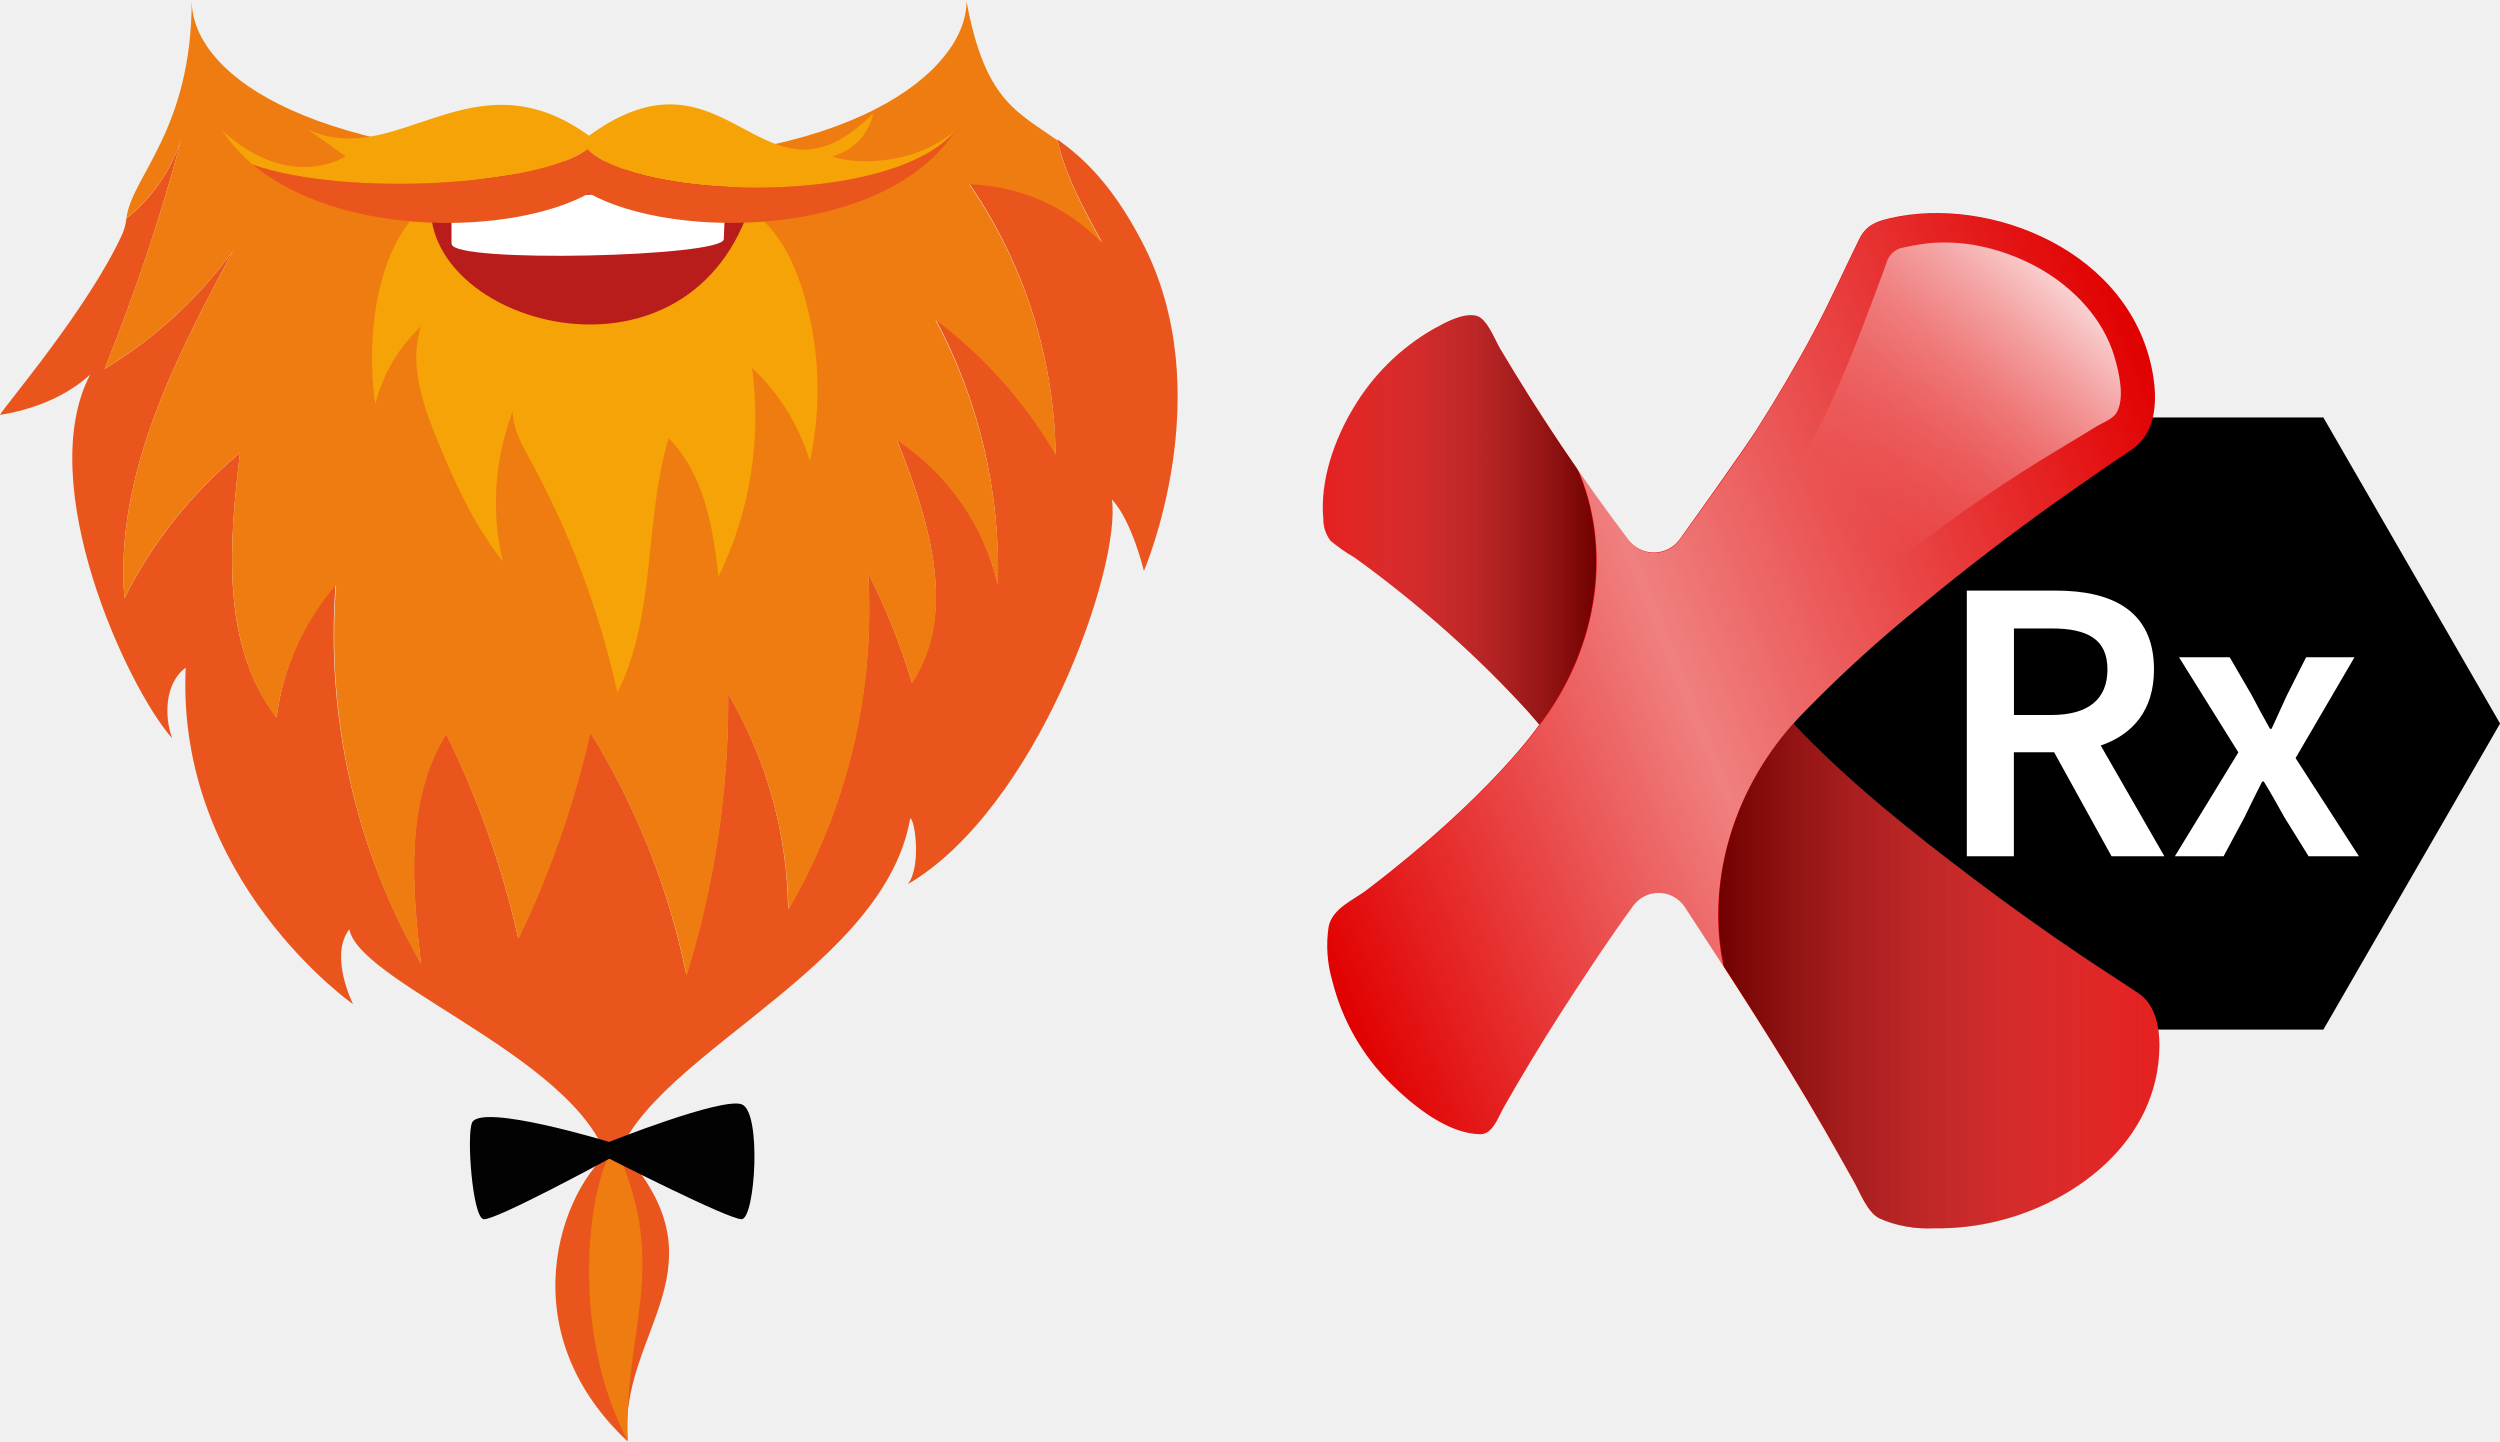
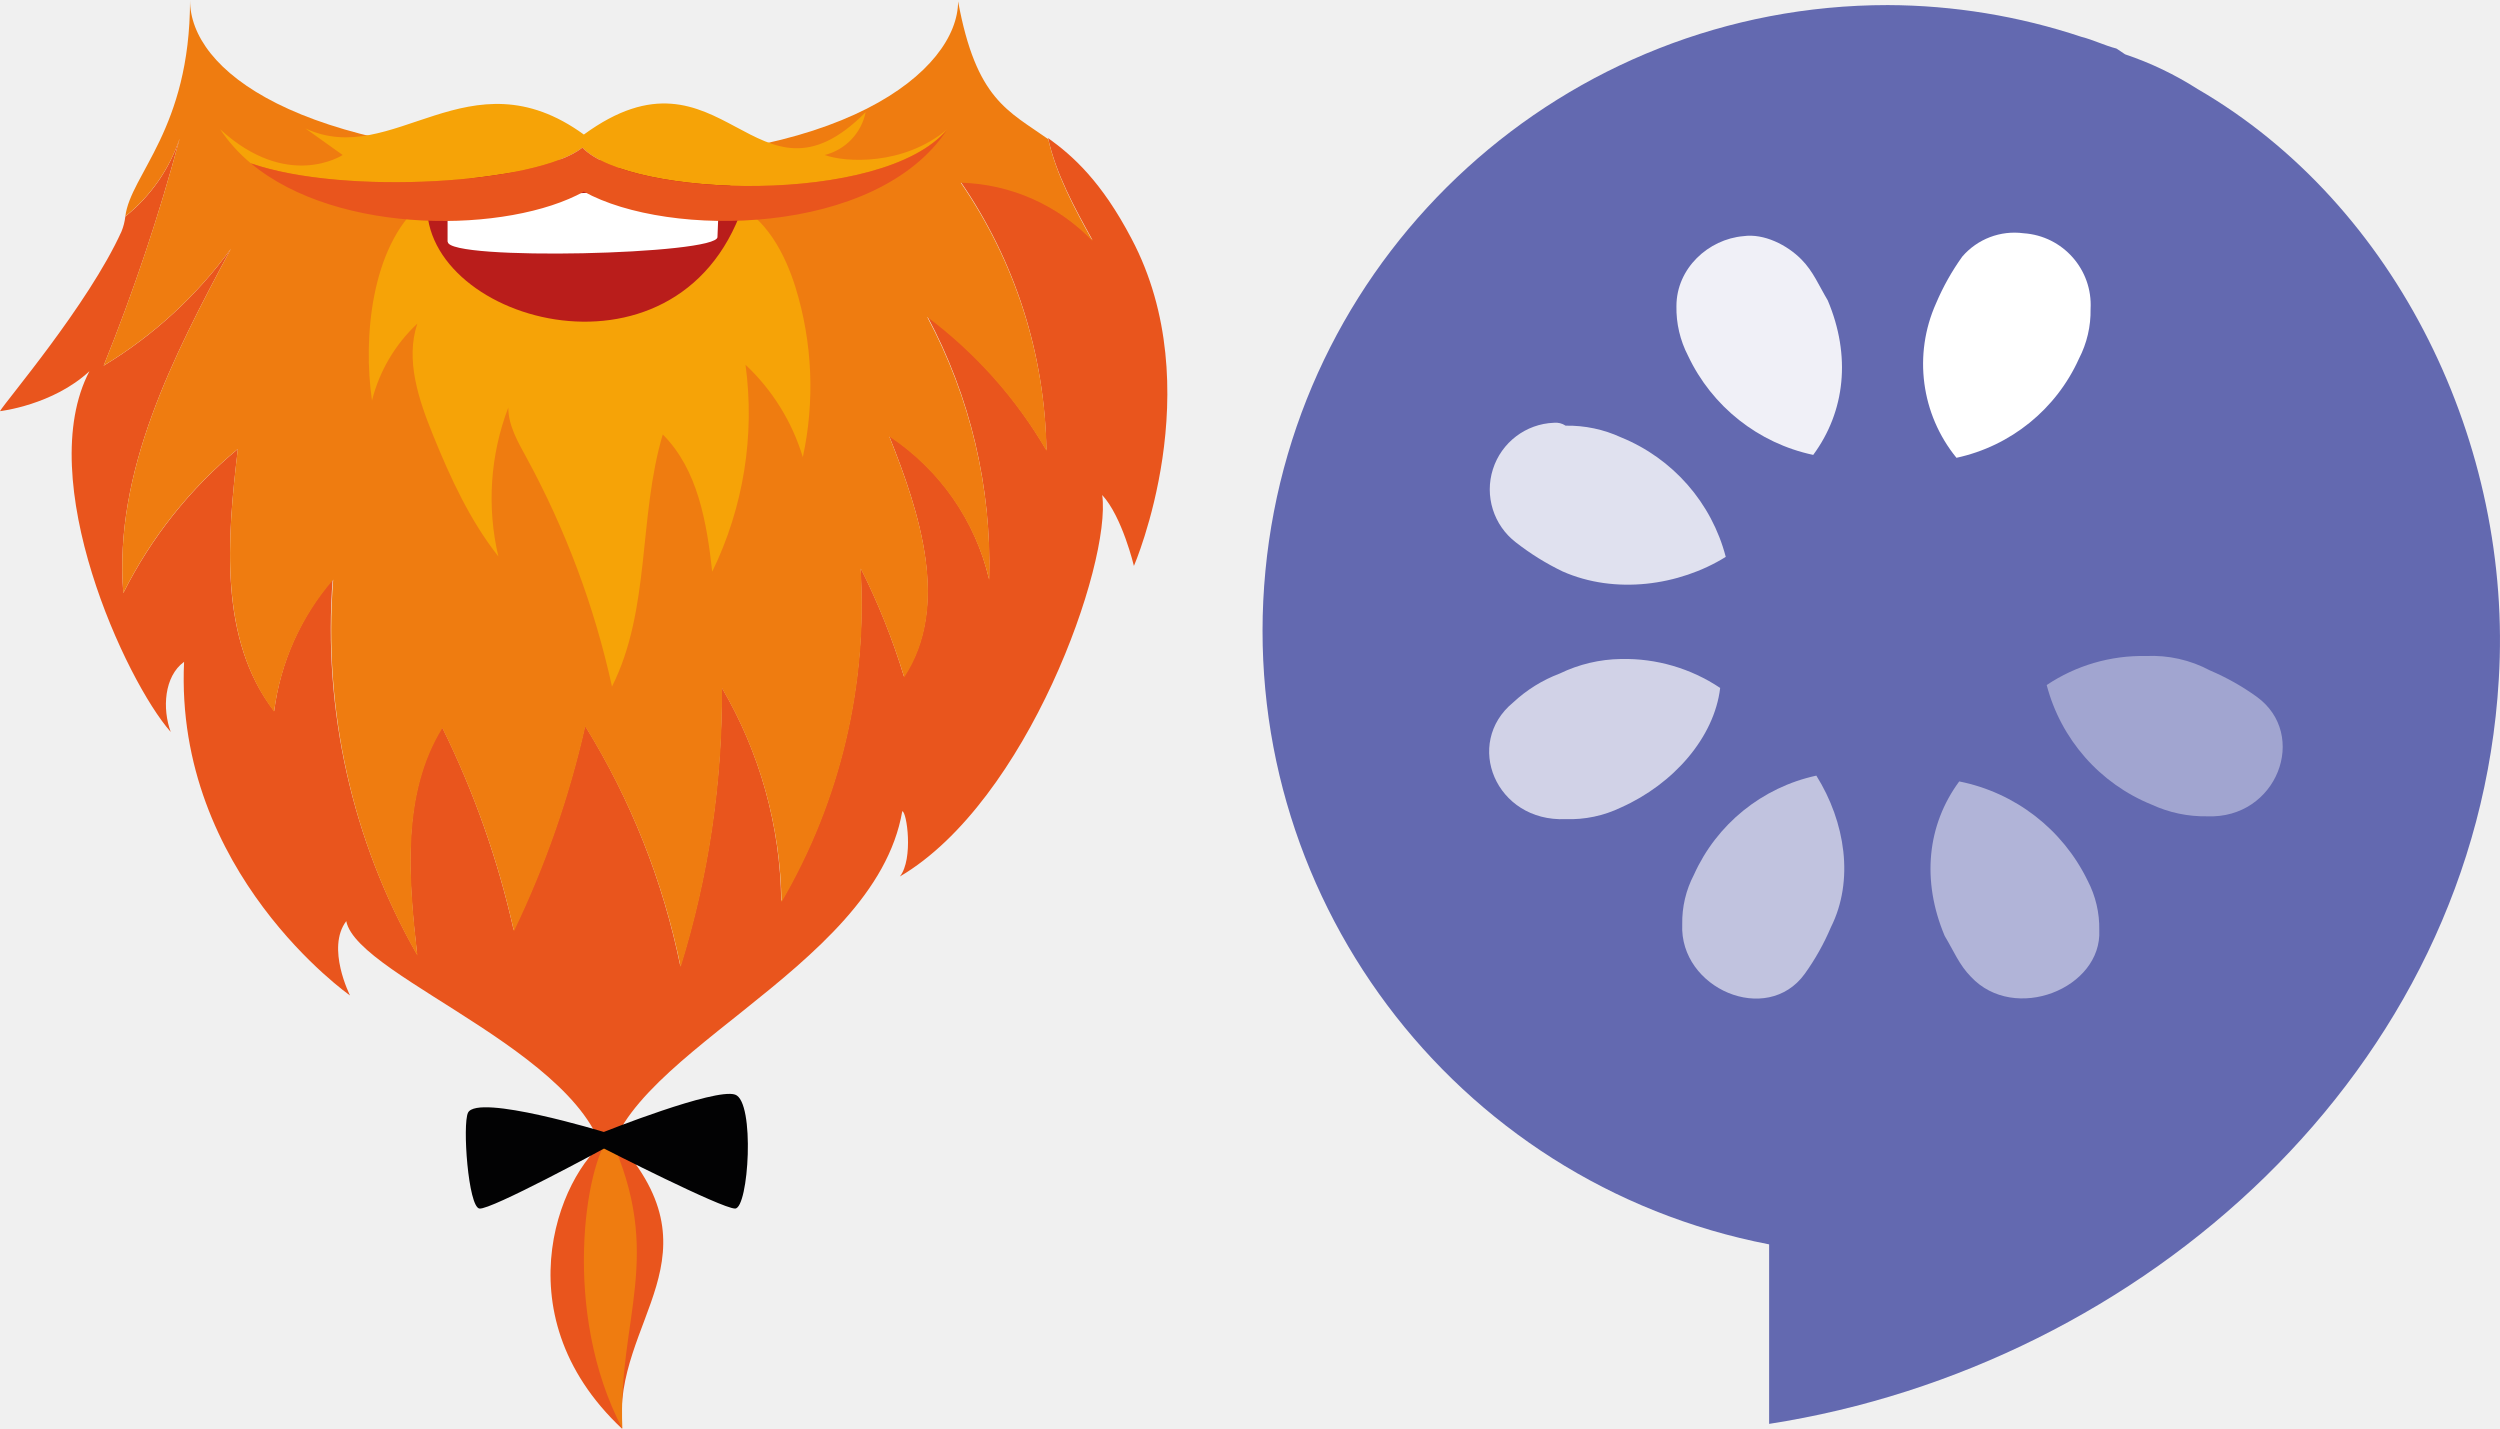
- <svg xmlns="http://www.w3.org/2000/svg" xmlns:xlink="http://www.w3.org/1999/xlink" id="Layer_1" data-name="Layer 1" viewBox="0 0 341.68 196.99">
+ <svg xmlns="http://www.w3.org/2000/svg" id="Layer_1" data-name="Layer 1" viewBox="0 0 344.69 196.99">
  <defs>
-     <style>.cls-1{fill:#e9551d;}.cls-2{fill:#ef7c10;}.cls-3{fill:#f6a307;}.cls-4{fill:#b91d1b;}.cls-5{fill:#fff;}.cls-6{fill:#020203;}.cls-7{fill-rule:evenodd;}.cls-8{fill:#e10000;}.cls-9{fill:url(#linear-gradient);}.cls-10,.cls-11{opacity:0.5;isolation:isolate;}.cls-10{fill:url(#linear-gradient-2);}.cls-11{fill:url(#linear-gradient-3);}.cls-12{fill:url(#linear-gradient-4);}.cls-13{fill:url(#linear-gradient-5);}.cls-14{fill:url(#linear-gradient-6);}.cls-15{opacity:0.9;}.cls-16{fill:url(#linear-gradient-7);}</style>
-     <linearGradient id="linear-gradient" x1="174.12" y1="82.93" x2="300.11" y2="133.84" gradientTransform="matrix(1, 0, 0, -1, 0, 198)" gradientUnits="userSpaceOnUse">
-       <stop offset="0" stop-color="#fff" stop-opacity="0" />
-       <stop offset="0.44" stop-color="#fff" stop-opacity="0.5" />
-       <stop offset="1" stop-color="#fff" stop-opacity="0" />
-     </linearGradient>
-     <linearGradient id="linear-gradient-2" x1="180.73" y1="126.97" x2="218.12" y2="126.97" gradientTransform="matrix(1, 0, 0, -1, 0, 198)" gradientUnits="userSpaceOnUse">
-       <stop offset="0" stop-color="#fff" stop-opacity="0.25" />
-       <stop offset="1" />
-     </linearGradient>
-     <linearGradient id="linear-gradient-3" x1="234.89" y1="64.65" x2="295.13" y2="64.65" gradientTransform="matrix(1, 0, 0, -1, 0, 198)" gradientUnits="userSpaceOnUse">
-       <stop offset="0" />
-       <stop offset="1" stop-color="#fff" stop-opacity="0.25" />
-     </linearGradient>
-     <linearGradient id="linear-gradient-4" x1="186.31" y1="53.97" x2="186.94" y2="54.23" xlink:href="#linear-gradient" />
-     <linearGradient id="linear-gradient-5" x1="188.04" y1="51.52" x2="188.93" y2="51.88" xlink:href="#linear-gradient" />
-     <linearGradient id="linear-gradient-6" x1="233.97" y1="67.63" x2="234.76" y2="67.95" xlink:href="#linear-gradient" />
-     <linearGradient id="linear-gradient-7" x1="244.23" y1="122.78" x2="281.41" y2="159.95" gradientTransform="matrix(1, 0, 0, -1, 0, 198)" gradientUnits="userSpaceOnUse">
-       <stop offset="0.17" stop-color="#fff" stop-opacity="0" />
-       <stop offset="0.25" stop-color="#fff" stop-opacity="0.03" />
-       <stop offset="0.36" stop-color="#fff" stop-opacity="0.11" />
-       <stop offset="0.5" stop-color="#fff" stop-opacity="0.24" />
-       <stop offset="0.66" stop-color="#fff" stop-opacity="0.42" />
-       <stop offset="0.83" stop-color="#fff" stop-opacity="0.65" />
-       <stop offset="1" stop-color="#fff" stop-opacity="0.9" />
-     </linearGradient>
+     <style>.cls-1{fill:#e9551d;}.cls-2{fill:#ef7c10;}.cls-3{fill:#f6a307;}.cls-4{fill:#b91d1b;}.cls-10,.cls-11,.cls-12,.cls-13,.cls-5,.cls-8,.cls-9{fill:#fff;}.cls-6{fill:#020203;}.cls-7{fill:#6369b0;}.cls-8{opacity:0.9;}.cls-10,.cls-11,.cls-12,.cls-13,.cls-8,.cls-9{isolation:isolate;}.cls-9{opacity:0.8;}.cls-10{opacity:0.7;}.cls-11{opacity:0.6;}.cls-12{opacity:0.5;}.cls-13{opacity:0.4;}</style>
  </defs>
  <path class="cls-1" d="M132.43,25a67.06,67.06,0,0,1,11.84,37,62.35,62.35,0,0,0-16.46-18.52,72.4,72.4,0,0,1,8.56,36.33A32.55,32.55,0,0,0,122.56,60c4.3,10.75,8.43,23.54,2.07,33.22a93.32,93.32,0,0,0-6-15,81.24,81.24,0,0,1-10.92,46,59.57,59.57,0,0,0-8.2-29.47,126.42,126.42,0,0,1-5.71,38.43A101.78,101.78,0,0,0,80.66,100a132.76,132.76,0,0,1-9.84,28.19,125.3,125.3,0,0,0-9.87-28c-5.64,9.15-4.66,20.73-3.44,31.38A90.38,90.38,0,0,1,45.87,79.8,34.75,34.75,0,0,0,37.8,98c-7.64-9.9-6.49-23.7-5-36.13A61.79,61.79,0,0,0,17,81.74C15.67,65,23.87,49.11,31.84,34.26A60.07,60.07,0,0,1,14.29,50.39,269.29,269.29,0,0,0,24.79,19a23.14,23.14,0,0,1-7.51,10.82,7.78,7.78,0,0,1-.53,2.07C12.16,42,.62,55.48,0,56.66c0,0,7.28-.82,12.33-5.51-7.81,14.92,5,42.72,11.21,49.74-1.18-3.18-.92-7.67,1.84-9.67-1.35,29.05,22.88,46,22.88,46s-3.32-6.56-.52-10.25c1.57,8,35.9,19.14,35.9,35.14,0-16.23,36.92-28,40.76-50.29.62,0,1.57,6.59-.33,9,17.58-10.33,29.18-43.12,27.9-52.6,2.76,3,4.37,9.78,4.37,9.78s10.59-24.5-.33-45.12C151.88,25,147.94,21.47,144.5,19c1.11,5,3.64,9.58,6.13,14.07A26.35,26.35,0,0,0,132.43,25Z" transform="translate(0 0.03)" />
  <path class="cls-2" d="M78.56,22C40.72,21.05,26.2,9.6,26.2,0,26.2,17.8,18,24,17.28,29.8A23.17,23.17,0,0,0,24.79,19a271.19,271.19,0,0,1-10.5,31.38A60.19,60.19,0,0,0,31.84,34.26C23.87,49.11,15.67,65,17,81.74A61.3,61.3,0,0,1,32.79,61.87c-1.48,12.43-2.59,26.26,5,36.23a34.73,34.73,0,0,1,8.15-18.2,90.44,90.44,0,0,0,11.61,51.84c-1.18-10.65-2.2-22.23,3.44-31.38a124.14,124.14,0,0,1,9.87,28,132.85,132.85,0,0,0,9.84-28.2,101.58,101.58,0,0,1,13.15,33.15,126.41,126.41,0,0,0,5.7-38.43,59.84,59.84,0,0,1,8.2,29.48,81.16,81.16,0,0,0,10.92-46,95.2,95.2,0,0,1,6,15c6.36-9.7,2.23-22.49-2.06-33.21A32.71,32.71,0,0,1,136.4,80a72.4,72.4,0,0,0-8.56-36.33A62.35,62.35,0,0,1,144.3,62.16a67.08,67.08,0,0,0-11.83-37,26.16,26.16,0,0,1,18.19,8.07c-2.49-4.49-5-9.08-6.13-14.07-5.54-3.93-9.93-5.44-12.43-19C132.07,9.6,116.43,22.88,78.56,22Z" transform="translate(0 0.03)" />
  <path class="cls-3" d="M57.94,28.19c-6.69,5.81-7.93,18.3-6.65,27a21.77,21.77,0,0,1,6.25-10.6c-1.67,5,.17,10.46,2.17,15.38,2.39,5.9,5.08,11.74,9,16.72a35.11,35.11,0,0,1,1.37-20.53c0,2.46,1.32,4.73,2.5,6.89a119.73,119.73,0,0,1,11.8,31.58C89.72,84,88,71.25,91.38,59.87,96.23,64.72,97.44,72,98.2,78.79a49.89,49.89,0,0,0,4.59-28.53A29,29,0,0,1,110.69,63a46.23,46.23,0,0,0-1-23.38c-1.48-4.75-4.07-9.6-8.63-11.74a18.64,18.64,0,0,0-5.54-1.44c-3.28-.46-6.59-.72-9.9-1a64.07,64.07,0,0,0-12.23-.1,21.66,21.66,0,0,0-11.25,4.36" transform="translate(0 0.03)" />
  <path class="cls-4" d="M58.94,27.08C57.05,44,93.28,54.82,102.4,28.52,105.22,20.39,59.38,22.75,58.94,27.08Z" transform="translate(0 0.03)" />
  <path class="cls-5" d="M61.74,33.31c0,2.66,37.25,1.77,37.18-.66,0-.52.26-6.13.3-6.75-10.46.56-28.36.29-37.51,3.08v4.33Z" transform="translate(0 0.03)" />
  <path class="cls-3" d="M80.3,20.33c6.59,6.85,41.41,8.06,50.3-2.53-6.07,5.08-14.14,4.56-16.89,3.54a7.66,7.66,0,0,0,5.64-5.9C104.17,30.75,99.71,4.49,80.5,18.52,64.63,7,54.2,23.34,42.1,17.67l5.15,3.67s-7.58,5-16.89-3.54a21.69,21.69,0,0,0,4.23,4.69C47.57,27,74.13,25.24,80.3,20.33Z" transform="translate(0 0.03)" />
  <path class="cls-1" d="M80.5,26.39c11.67,6.49,40.42,6.2,50.1-8.56h0c-8.89,10.56-43.71,9.35-50.3,2.5C74.13,25.24,47.57,27,34.59,22.49,46.69,32.56,70.2,32.13,80.5,26.39Z" transform="translate(0 0.03)" />
  <path class="cls-1" d="M84.46,156.63c-6.75,3.77-15.9,24.2,1.31,40.33-1.31-15.15,14.3-23.81-1.31-40.33" transform="translate(0 0.03)" />
  <path class="cls-2" d="M84.07,156.63c-3.31,3.77-6.72,24.2,1.74,40.33-.66-15.15,5.9-23.81-1.74-40.33" transform="translate(0 0.03)" />
  <path class="cls-6" d="M64.53,153.38c1.34-2.65,18.72,2.66,18.72,2.66s15.31-6.1,18.1-5.15,1.87,15.71,0,15.71-18.07-8.27-18.07-8.27-15.64,8.5-17.18,8.27S63.74,155,64.53,153.38Z" transform="translate(0 0.03)" />
-   <g id="Ebene_2" data-name="Ebene 2">
-     <g id="Layer_1-2" data-name="Layer 1">
-       <polygon class="cls-7" points="317.54 57.06 269.24 57.06 245.09 98.89 269.24 140.72 317.54 140.72 341.69 98.89 317.54 57.06" />
-       <path class="cls-8" d="M258.36,29.78c13.54-3.14,33.18,4.47,35.93,21.63.61,3.83.2,7.94-3,10.05s-6.66,4.54-10,6.89c-6.41,4.57-12.7,9.36-18.82,14.44a174,174,0,0,0-17.4,16.06c7.53,8,16.2,14.85,24.78,21.32q7.06,5.34,14.39,10.28c2.66,1.8,5.37,3.51,8.05,5.3,2.2,1.47,2.85,4.35,2.84,7.09-.06,13.3-11.84,21.52-22.06,24a34.24,34.24,0,0,1-8.72,1,16.5,16.5,0,0,1-7.52-1.37c-1.65-.87-2.55-3.4-3.48-5.05-1.34-2.4-2.7-4.79-4.06-7.17-6-10.4-12.49-20.3-19-30.28a4.3,4.3,0,0,0-7.08-.2c-2.06,2.83-4,5.66-5.91,8.55-2.78,4.16-5.49,8.38-8.09,12.69-1.24,2.06-2.46,4.13-3.64,6.22-.83,1.45-1.55,3.79-3.29,3.76-4.39-.09-9-3.76-12.17-6.89a29.88,29.88,0,0,1-8-14,17.18,17.18,0,0,1-.52-7.51c.55-2.5,3.4-3.61,5.15-4.94,17.11-13,23.64-22.65,23.64-22.65s-1.26-1.47-1.57-1.81c-1.68-1.84-3.39-3.62-5.14-5.36A159.58,159.58,0,0,0,191.6,81.09q-3.15-2.53-6.42-4.89a24.6,24.6,0,0,1-3.32-2.31,4.84,4.84,0,0,1-1-3c-.49-5.2,1.52-10.84,4.06-15.07a30.18,30.18,0,0,1,11-10.88c1.57-.86,4-2.25,5.86-1.81,1.43.35,2.47,3.16,3.23,4.47a289,289,0,0,0,17.55,26.16,4.37,4.37,0,0,0,7-.07c3.5-4.89,8.67-12.15,10.51-15,2.79-4.38,5.44-8.88,7.9-13.5,2.22-4.16,4.12-8.49,6.22-12.72C255.15,30.64,256.63,30.18,258.36,29.78Z" transform="translate(0 0.03)" />
-       <path class="cls-9" d="M245.09,98.86c.48-.54,1-1.06,1.48-1.57A185.19,185.19,0,0,1,262.49,82.8c6.11-5.08,12.4-9.87,18.82-14.44q5-3.52,10-6.89c3.18-2.12,3.58-6.22,3-10-2.77-17.17-22.41-24.78-35.95-21.64-1.73.4-3.22.86-4.11,2.66-2.11,4.23-4,8.56-6.22,12.72-2.47,4.62-5.12,9.12-7.91,13.5-1.83,2.88-7,10.15-10.51,15a4.36,4.36,0,0,1-6.09,1,4.85,4.85,0,0,1-.91-.9c-1.89-2.53-4.36-5.92-7-9.79,4.69,10.58,3.11,24.19-5.16,35,0,0-6.53,9.65-23.64,22.65-1.82,1.39-4.67,2.5-5.21,5a17.24,17.24,0,0,0,.52,7.49,29.88,29.88,0,0,0,8,14c3.15,3.14,7.78,6.81,12.17,6.89,1.74,0,2.46-2.31,3.29-3.76,1.19-2.09,2.4-4.17,3.64-6.22q3.9-6.47,8.09-12.69c1.93-2.88,3.84-5.72,5.91-8.55a4.3,4.3,0,0,1,6-.93,4.11,4.11,0,0,1,1.07,1.13l5.27,8.13C233.24,121.22,236.39,108.64,245.09,98.86Z" transform="translate(0 0.03)" />
-       <path class="cls-10" d="M210.37,99s-1.26-1.48-1.57-1.81c-1.67-1.84-3.39-3.62-5.14-5.36q-5.76-5.67-12.06-10.75-3.15-2.55-6.42-4.9a24.6,24.6,0,0,1-3.32-2.31,4.81,4.81,0,0,1-1.05-3c-.49-5.2,1.53-10.84,4.06-15.07A30.18,30.18,0,0,1,195.94,45c1.56-.86,4-2.25,5.85-1.82,1.43.35,2.47,3.17,3.23,4.48,3.33,5.72,7.09,11.48,10.51,16.36h0C220.21,74.58,218.62,88.18,210.37,99Z" transform="translate(0 0.03)" />
-       <path class="cls-11" d="M295.13,142.86c-.06,13.3-11.84,21.51-22,24a33.82,33.82,0,0,1-8.73,1c-2.44,0-5.27-.18-7.51-1.37-1.65-.87-2.56-3.4-3.49-5.05-1.33-2.4-2.69-4.8-4.05-7.18-4.36-7.57-9-14.89-13.7-22.17-2.36-10.93.8-23.5,9.49-33.27,7.53,8,16.18,14.85,24.76,21.33q7.08,5.34,14.4,10.27c2.66,1.81,5.37,3.52,8,5.3C294.49,137.23,295.15,140.09,295.13,142.86Z" transform="translate(0 0.03)" />
-       <path class="cls-12" d="M185.74,142.66c.54.86,1.13,1.69,1.74,2.49Q186.57,144,185.74,142.66Z" transform="translate(0 0.03)" />
-       <path class="cls-13" d="M187.5,145.15a25.29,25.29,0,0,0,2,2.28A20.28,20.28,0,0,1,187.5,145.15Z" transform="translate(0 0.03)" />
-       <path class="cls-14" d="M235.6,132.09h0l-2.44-3.78Z" transform="translate(0 0.03)" />
-       <g class="cls-15">
-         <path class="cls-16" d="M245.32,76.23a9.12,9.12,0,0,0,7.58,3.4c3.53-.19,5.91-2.59,8.55-4.66A202.69,202.69,0,0,1,281.34,61.4l5.23-3.17c.73-.44,2.15-1,2.63-1.74,1.29-2,.41-5.66-.24-7.85-1.54-5.12-5.52-9.28-10.09-11.91a28.12,28.12,0,0,0-9.08-3.28,24,24,0,0,0-6.28-.23,37.88,37.88,0,0,0-3.83.68,3,3,0,0,0-1.86,2c-.34,1-.77,2.17-1,2.75l-1,2.66c-.71,1.87-1.4,3.75-2.15,5.6a142.28,142.28,0,0,1-8.74,18.42C242.9,68.8,242.68,72.92,245.32,76.23Z" transform="translate(0 0.03)" />
-       </g>
-       <path class="cls-5" d="M288.59,117l-7.85-14.22h-5.5V117h-6.43V80.69H281c7.56,0,13.39,2.67,13.39,10.78,0,5.56-2.89,8.89-7.28,10.39L295.81,117ZM275.25,97.69h5.11c5,0,7.67-2.11,7.67-6.22s-2.67-5.61-7.67-5.61h-5.11Z" transform="translate(0 0.03)" />
-       <path class="cls-5" d="M305.92,102.8l-8.11-13h6.93l3,5.17c.78,1.5,1.66,3.11,2.5,4.61h.22c.67-1.5,1.44-3.11,2.11-4.61l2.61-5.17h6.61l-8.05,13.78L322.4,117h-6.88l-3.34-5.39c-.89-1.61-1.83-3.28-2.78-4.83h-.22c-.78,1.56-1.61,3.17-2.39,4.83L303.9,117h-6.66Z" transform="translate(0 0.03)" />
-     </g>
-   </g>
+   <path class="cls-7" d="M260.28.67a86.22,86.22,0,0,0-16.36,170.87v24.75c51.5-8,97.41-48.7,100.6-102.6,2-32.34-14-65.47-41.52-81.44a45.39,45.39,0,0,0-10-4.79l-1.2-.8c-1.59-.4-3.19-1.2-4.79-1.6A85.46,85.46,0,0,0,260.28.67Z" transform="translate(0 0.03)" />
+   <path class="cls-5" d="M279,32.13a9.49,9.49,0,0,0-8.45,3.22,33.38,33.38,0,0,0-3.61,6.43,20.47,20.47,0,0,0,2.81,21.31,24.11,24.11,0,0,0,16.89-13.67,14.28,14.28,0,0,0,1.6-6.84A9.91,9.91,0,0,0,279,32.13Z" transform="translate(0 0.03)" />
+   <path class="cls-8" d="M240.38,32.53c-4.82.41-9.24,4.43-9.24,9.65a14.28,14.28,0,0,0,1.6,6.84A24.77,24.77,0,0,0,250,62.69c4.42-6,5.23-13.67,2-21.31-1.2-2-2-4-3.62-5.63C246.41,33.74,243.2,32.13,240.38,32.53Z" transform="translate(0 0.03)" />
+   <path class="cls-9" d="M214.25,58.26A9.2,9.2,0,0,0,209,74.75a35.41,35.41,0,0,0,6.43,4c7.23,3.21,16.08,2,22.51-2A24.44,24.44,0,0,0,223.5,60.27a17.55,17.55,0,0,0-7.64-1.61A2.43,2.43,0,0,0,214.25,58.26Z" transform="translate(0 0.03)" />
+   <path class="cls-10" d="M223.5,90.83a20,20,0,0,0-8.44,2,19.5,19.5,0,0,0-6.44,4c-6.83,5.63-2.41,16.48,7.24,16.08a16.28,16.28,0,0,0,7.64-1.61c7.23-3.22,12.86-9.65,13.67-16.48A23.64,23.64,0,0,0,223.5,90.83Z" transform="translate(0 0.03)" />
+   <path class="cls-11" d="M250.43,106.91a24.09,24.09,0,0,0-16.88,13.67,14.15,14.15,0,0,0-1.61,6.83c-.4,8.84,11.66,14.07,16.89,6.83a33.38,33.38,0,0,0,3.61-6.43C255.66,121.38,254.45,113.34,250.43,106.91Z" transform="translate(0 0.03)" />
+   <path class="cls-12" d="M270.13,107.71c-4.42,6-5.22,13.67-2,21.31,1.21,2,2,4,3.62,5.63,6,6.43,18.09,1.6,17.69-6.44a14.15,14.15,0,0,0-1.61-6.83A25.15,25.15,0,0,0,270.13,107.71Z" transform="translate(0 0.03)" />
+   <path class="cls-13" d="M295.86,90.42a23.71,23.71,0,0,0-13.67,4,24.46,24.46,0,0,0,14.48,16.49,17.47,17.47,0,0,0,7.63,1.61c9.65.4,14.08-11.26,6.84-16.49a33.41,33.41,0,0,0-6.43-3.62A17,17,0,0,0,295.86,90.42Z" transform="translate(0 0.03)" />
</svg>
